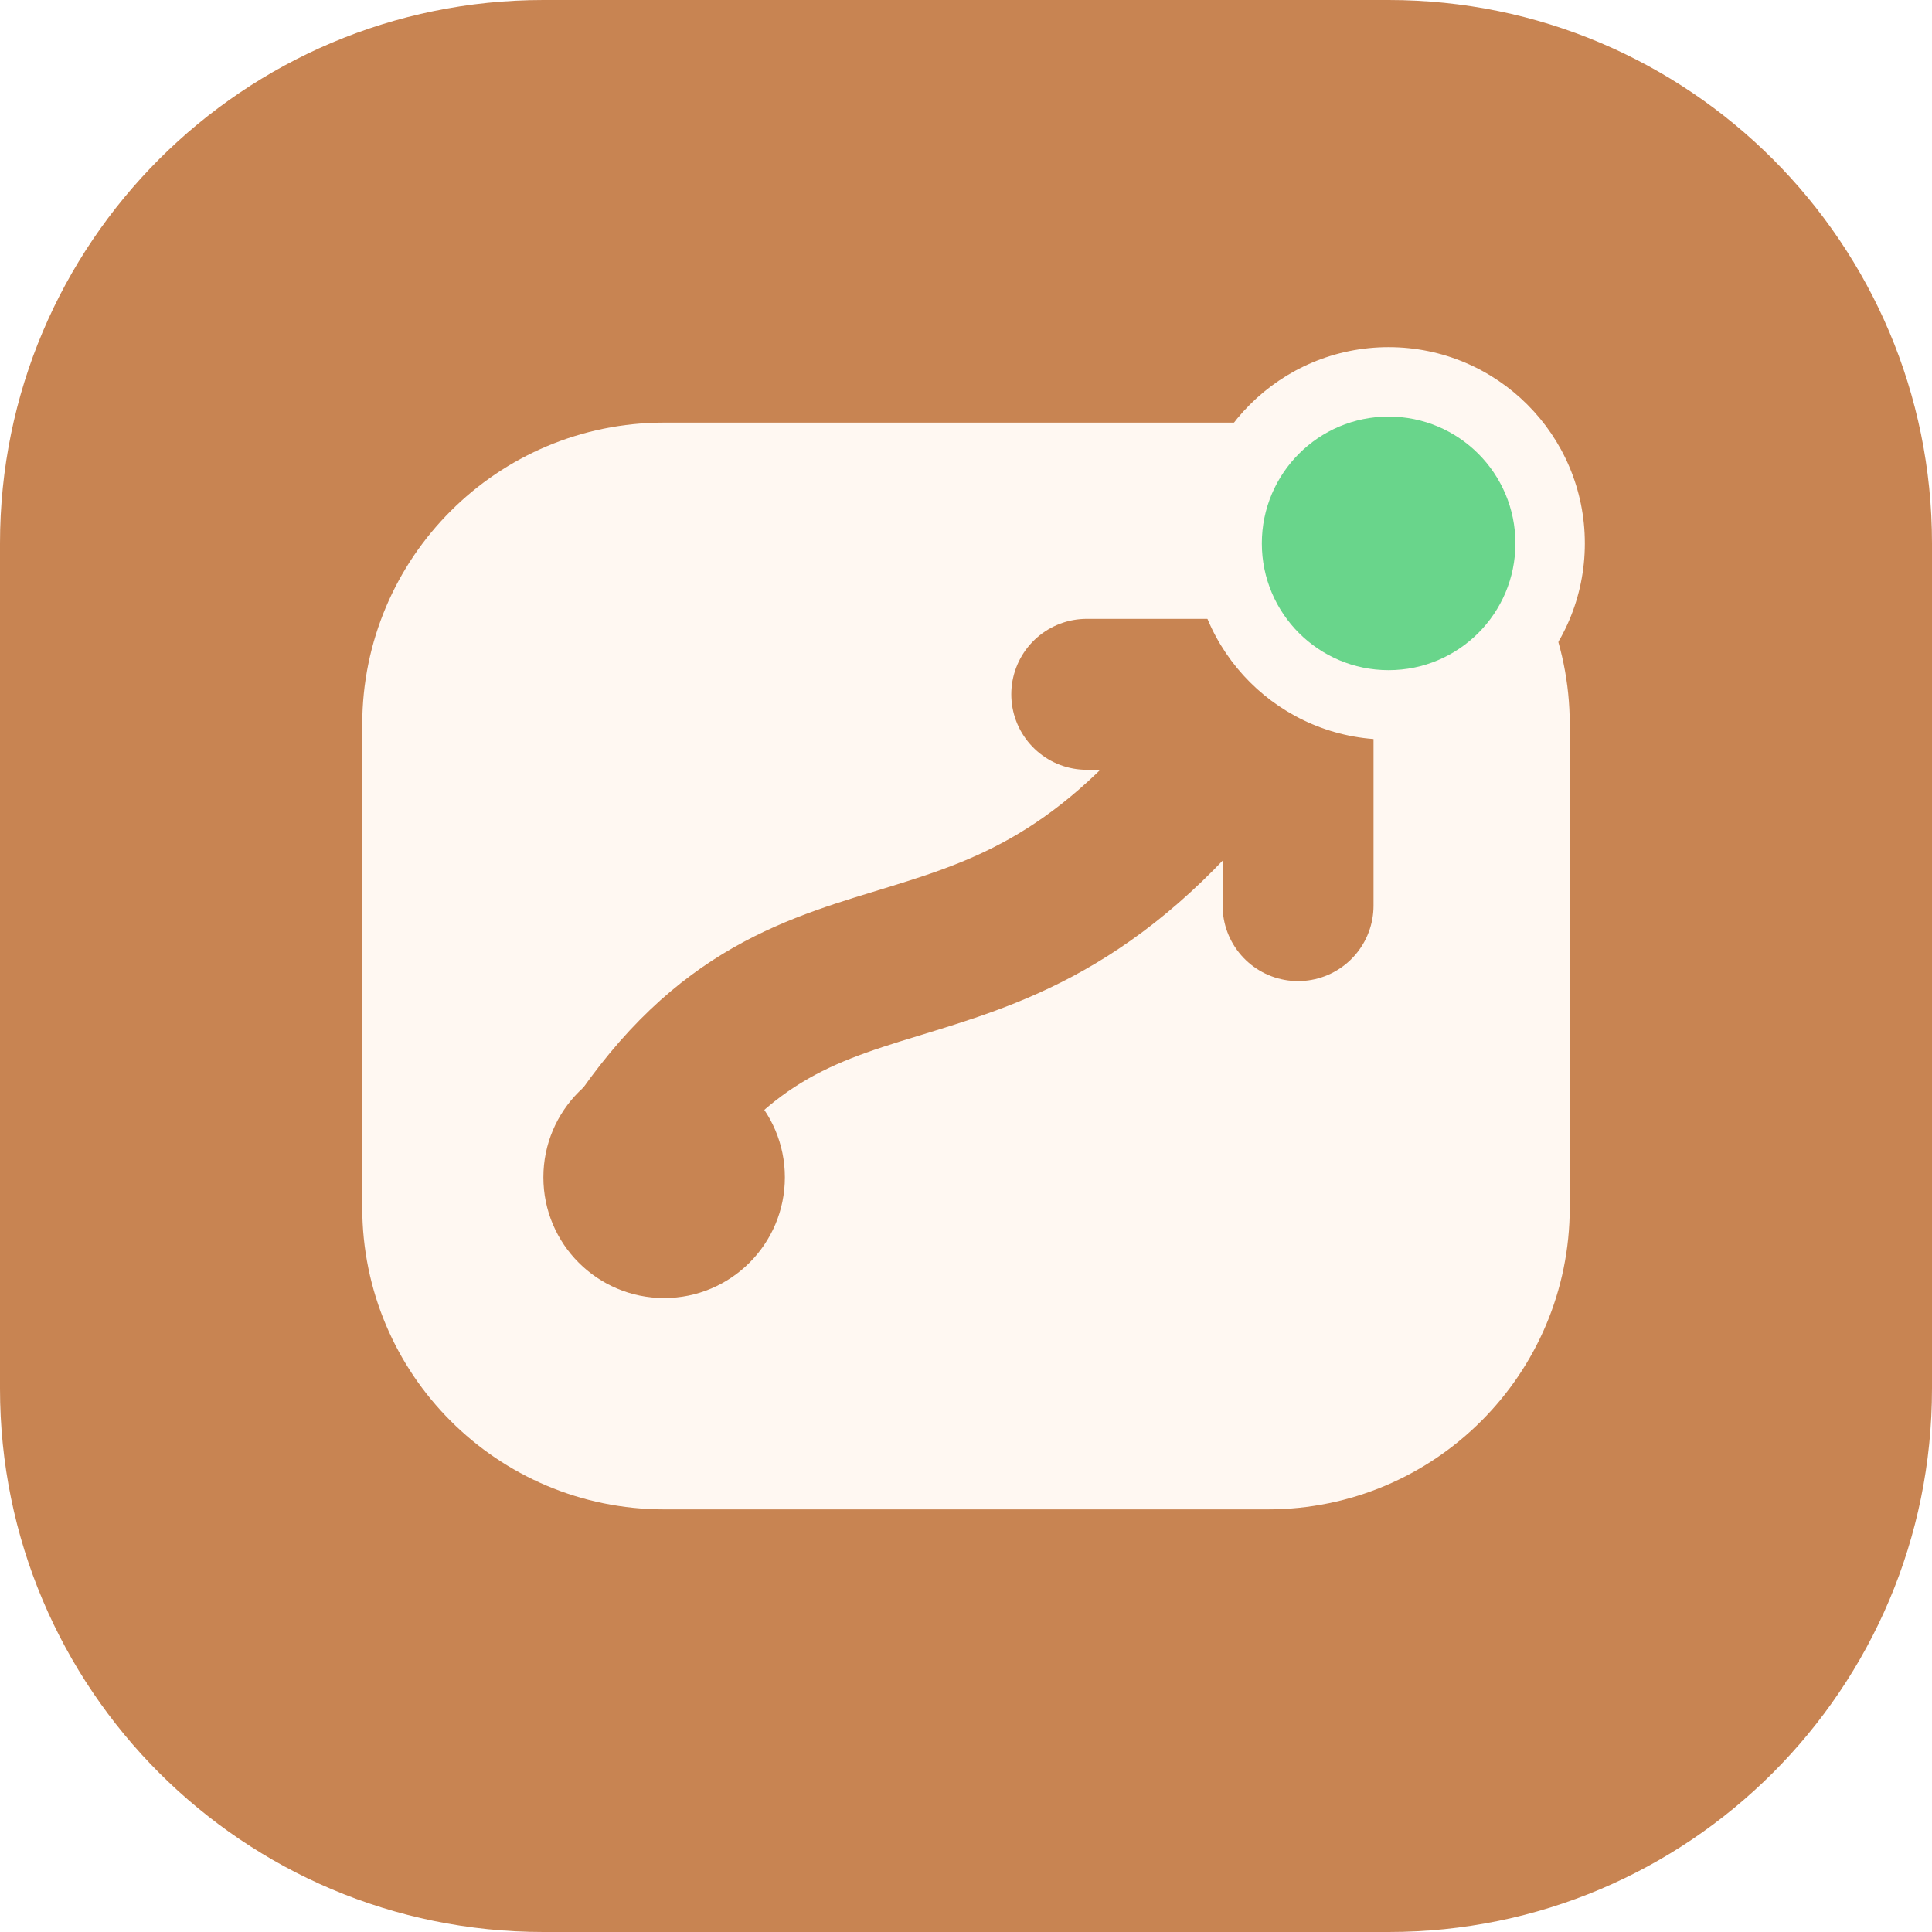
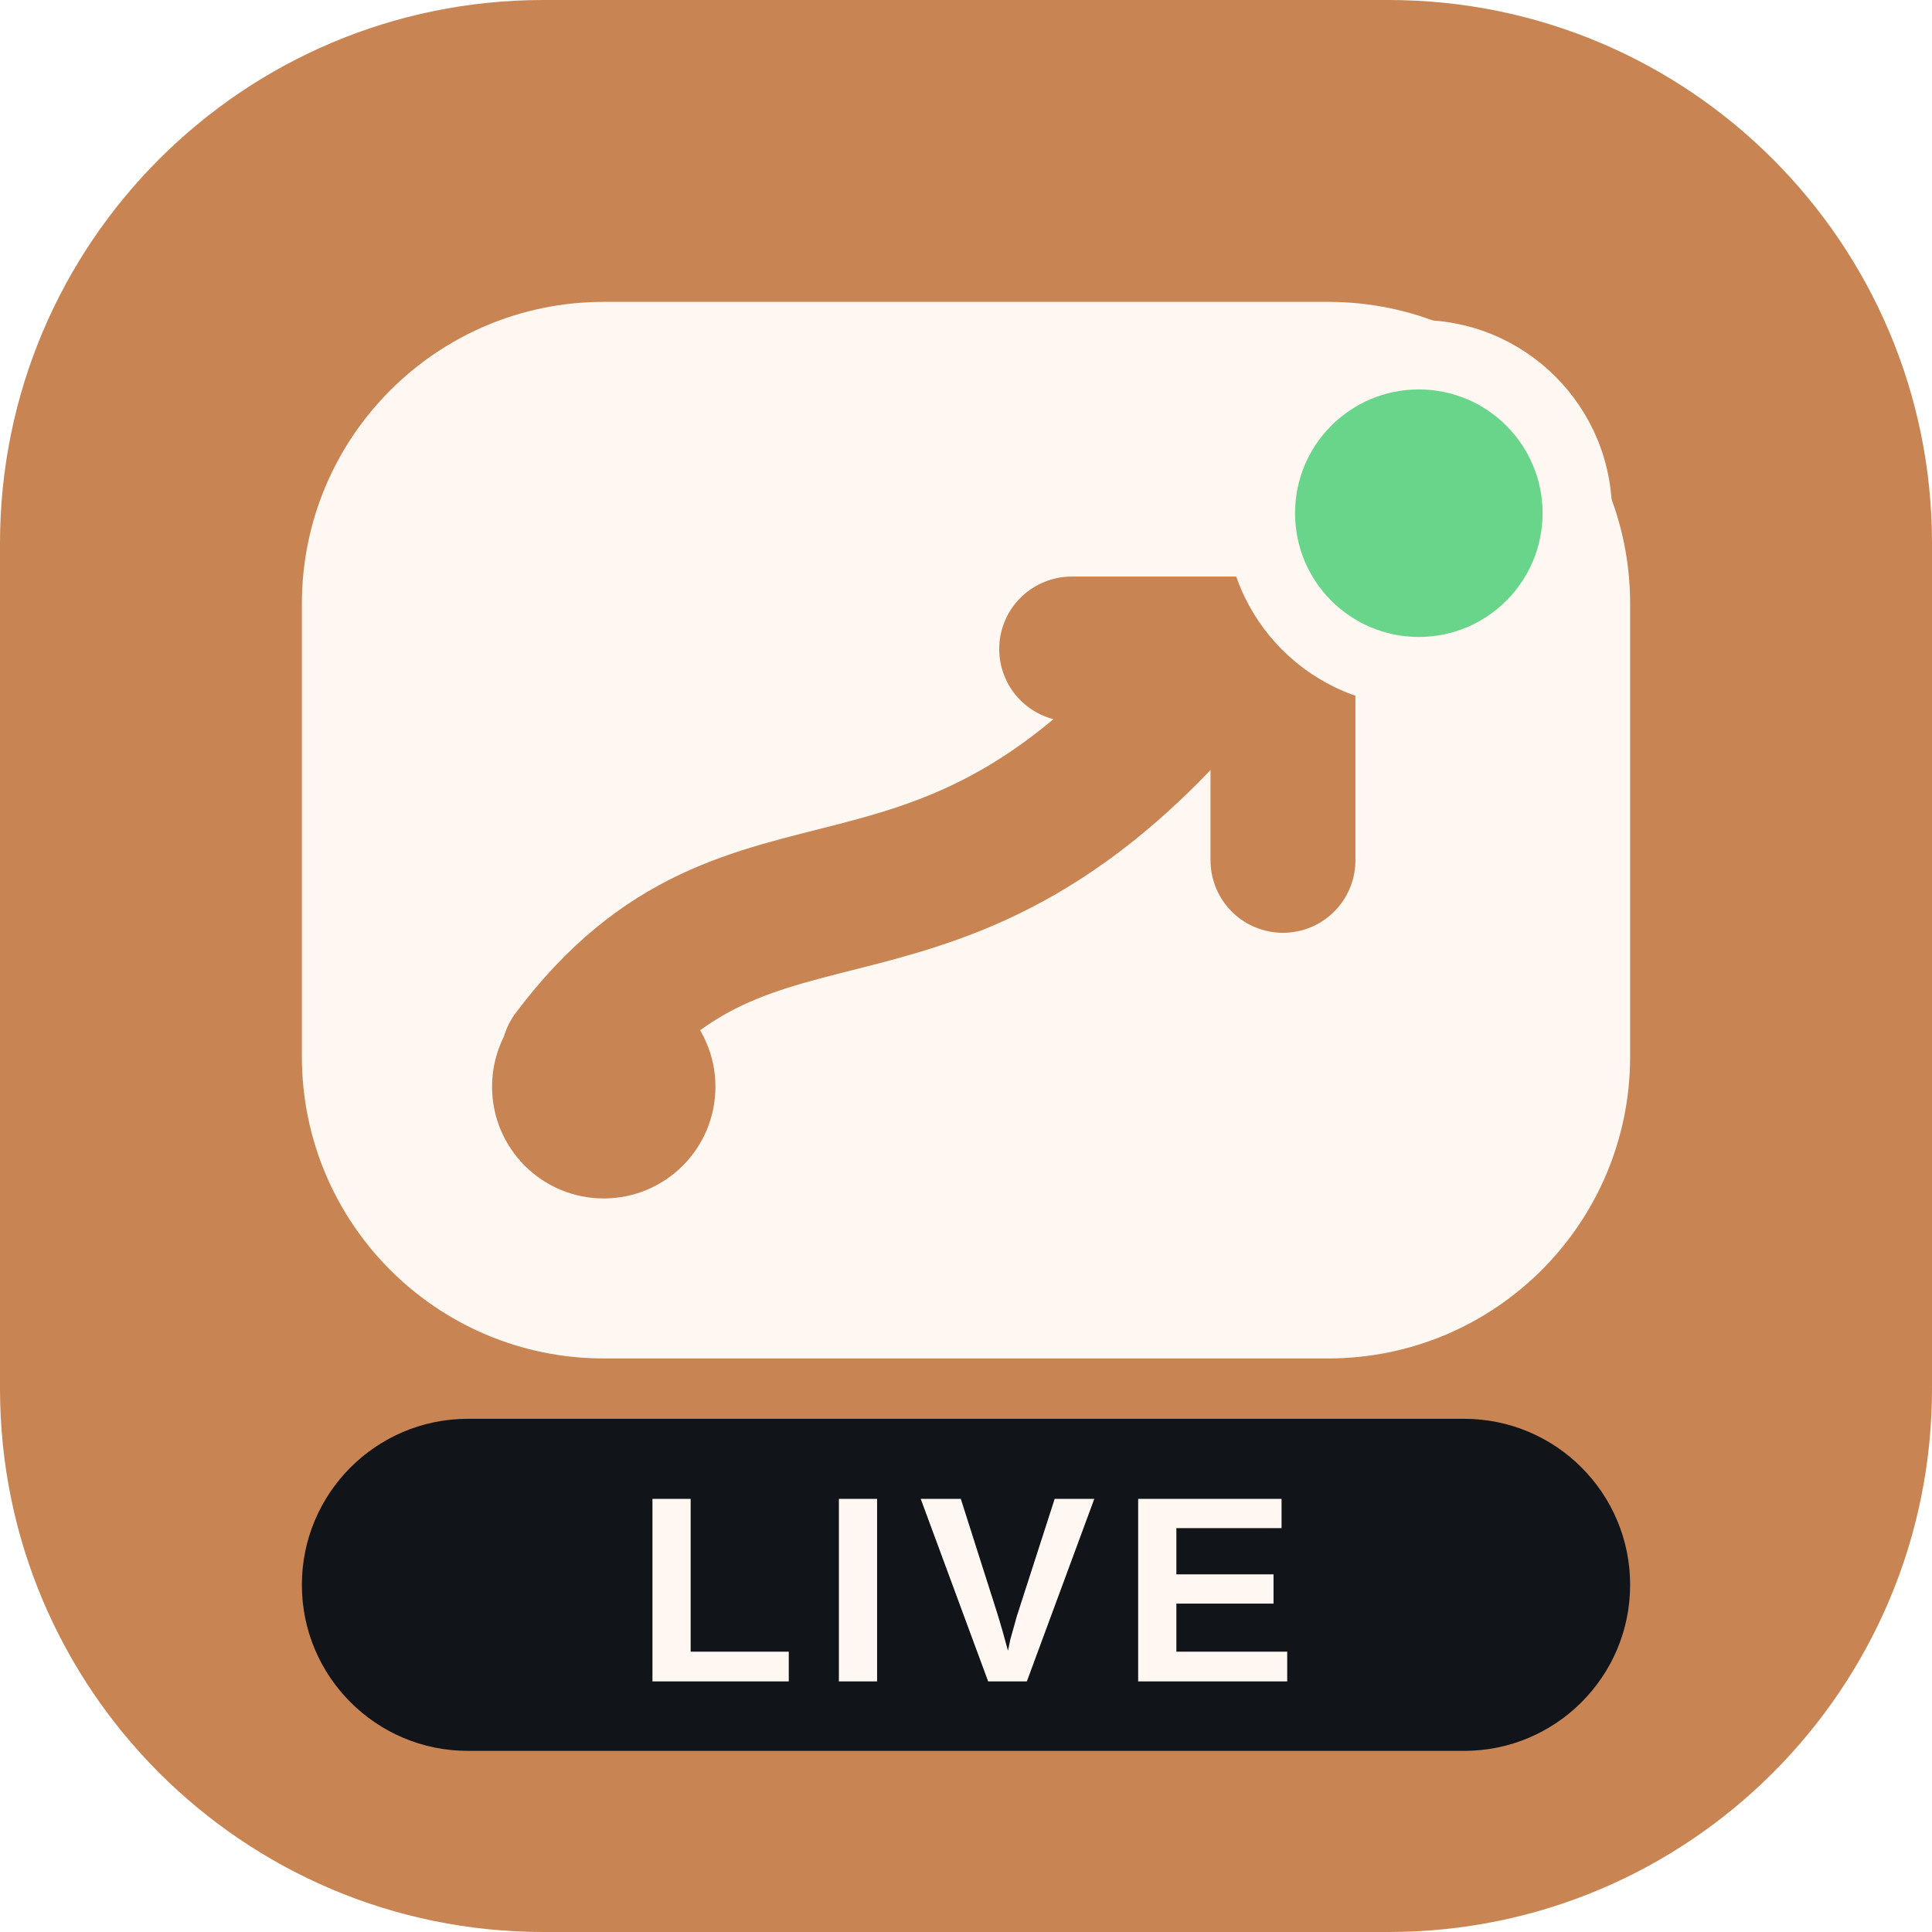
<svg xmlns="http://www.w3.org/2000/svg" viewBox="0 0 64 64" role="img" aria-label="Relay Live">
  <rect width="64" height="64" rx="18" fill="#c88452" />
-   <rect x="12" y="14" width="40" height="36" rx="10" fill="#fff8f2" />
-   <path d="M21 38 C27 29, 33 35, 41 24" fill="none" stroke="#c88452" stroke-width="5" stroke-linecap="round" />
-   <path d="M36 23 H43 V30" fill="none" stroke="#c88452" stroke-width="5" stroke-linecap="round" stroke-linejoin="round" />
-   <circle cx="46" cy="18" r="6.5" fill="#fff8f2" />
-   <circle cx="46" cy="18" r="4.2" fill="#69d58b" />
-   <circle cx="22" cy="39" r="4" fill="#c88452" />
+   <rect x="10" y="10" width="44" height="35" rx="10" fill="#fff8f2" />
+   <path d="M19 35 C25 27, 31 33, 40 22" fill="none" stroke="#c88452" stroke-width="4.8" stroke-linecap="round" />
+   <path d="M35.5 21.5 H42.5 V28.5" fill="none" stroke="#c88452" stroke-width="4.8" stroke-linecap="round" stroke-linejoin="round" />
+   <circle cx="47" cy="17" r="6.4" fill="#fff8f2" />
+   <circle cx="47" cy="17" r="4.1" fill="#69d58b" />
+   <circle cx="20" cy="36" r="3.7" fill="#c88452" />
+   <rect x="10" y="47" width="44" height="11" rx="5.5" fill="#111418" />
+   <text x="32" y="55.7" text-anchor="middle" font-family="Arial, Helvetica, sans-serif" font-size="8.8" font-weight="900" letter-spacing=".8" fill="#fff8f2">LIVE</text>
</svg>
